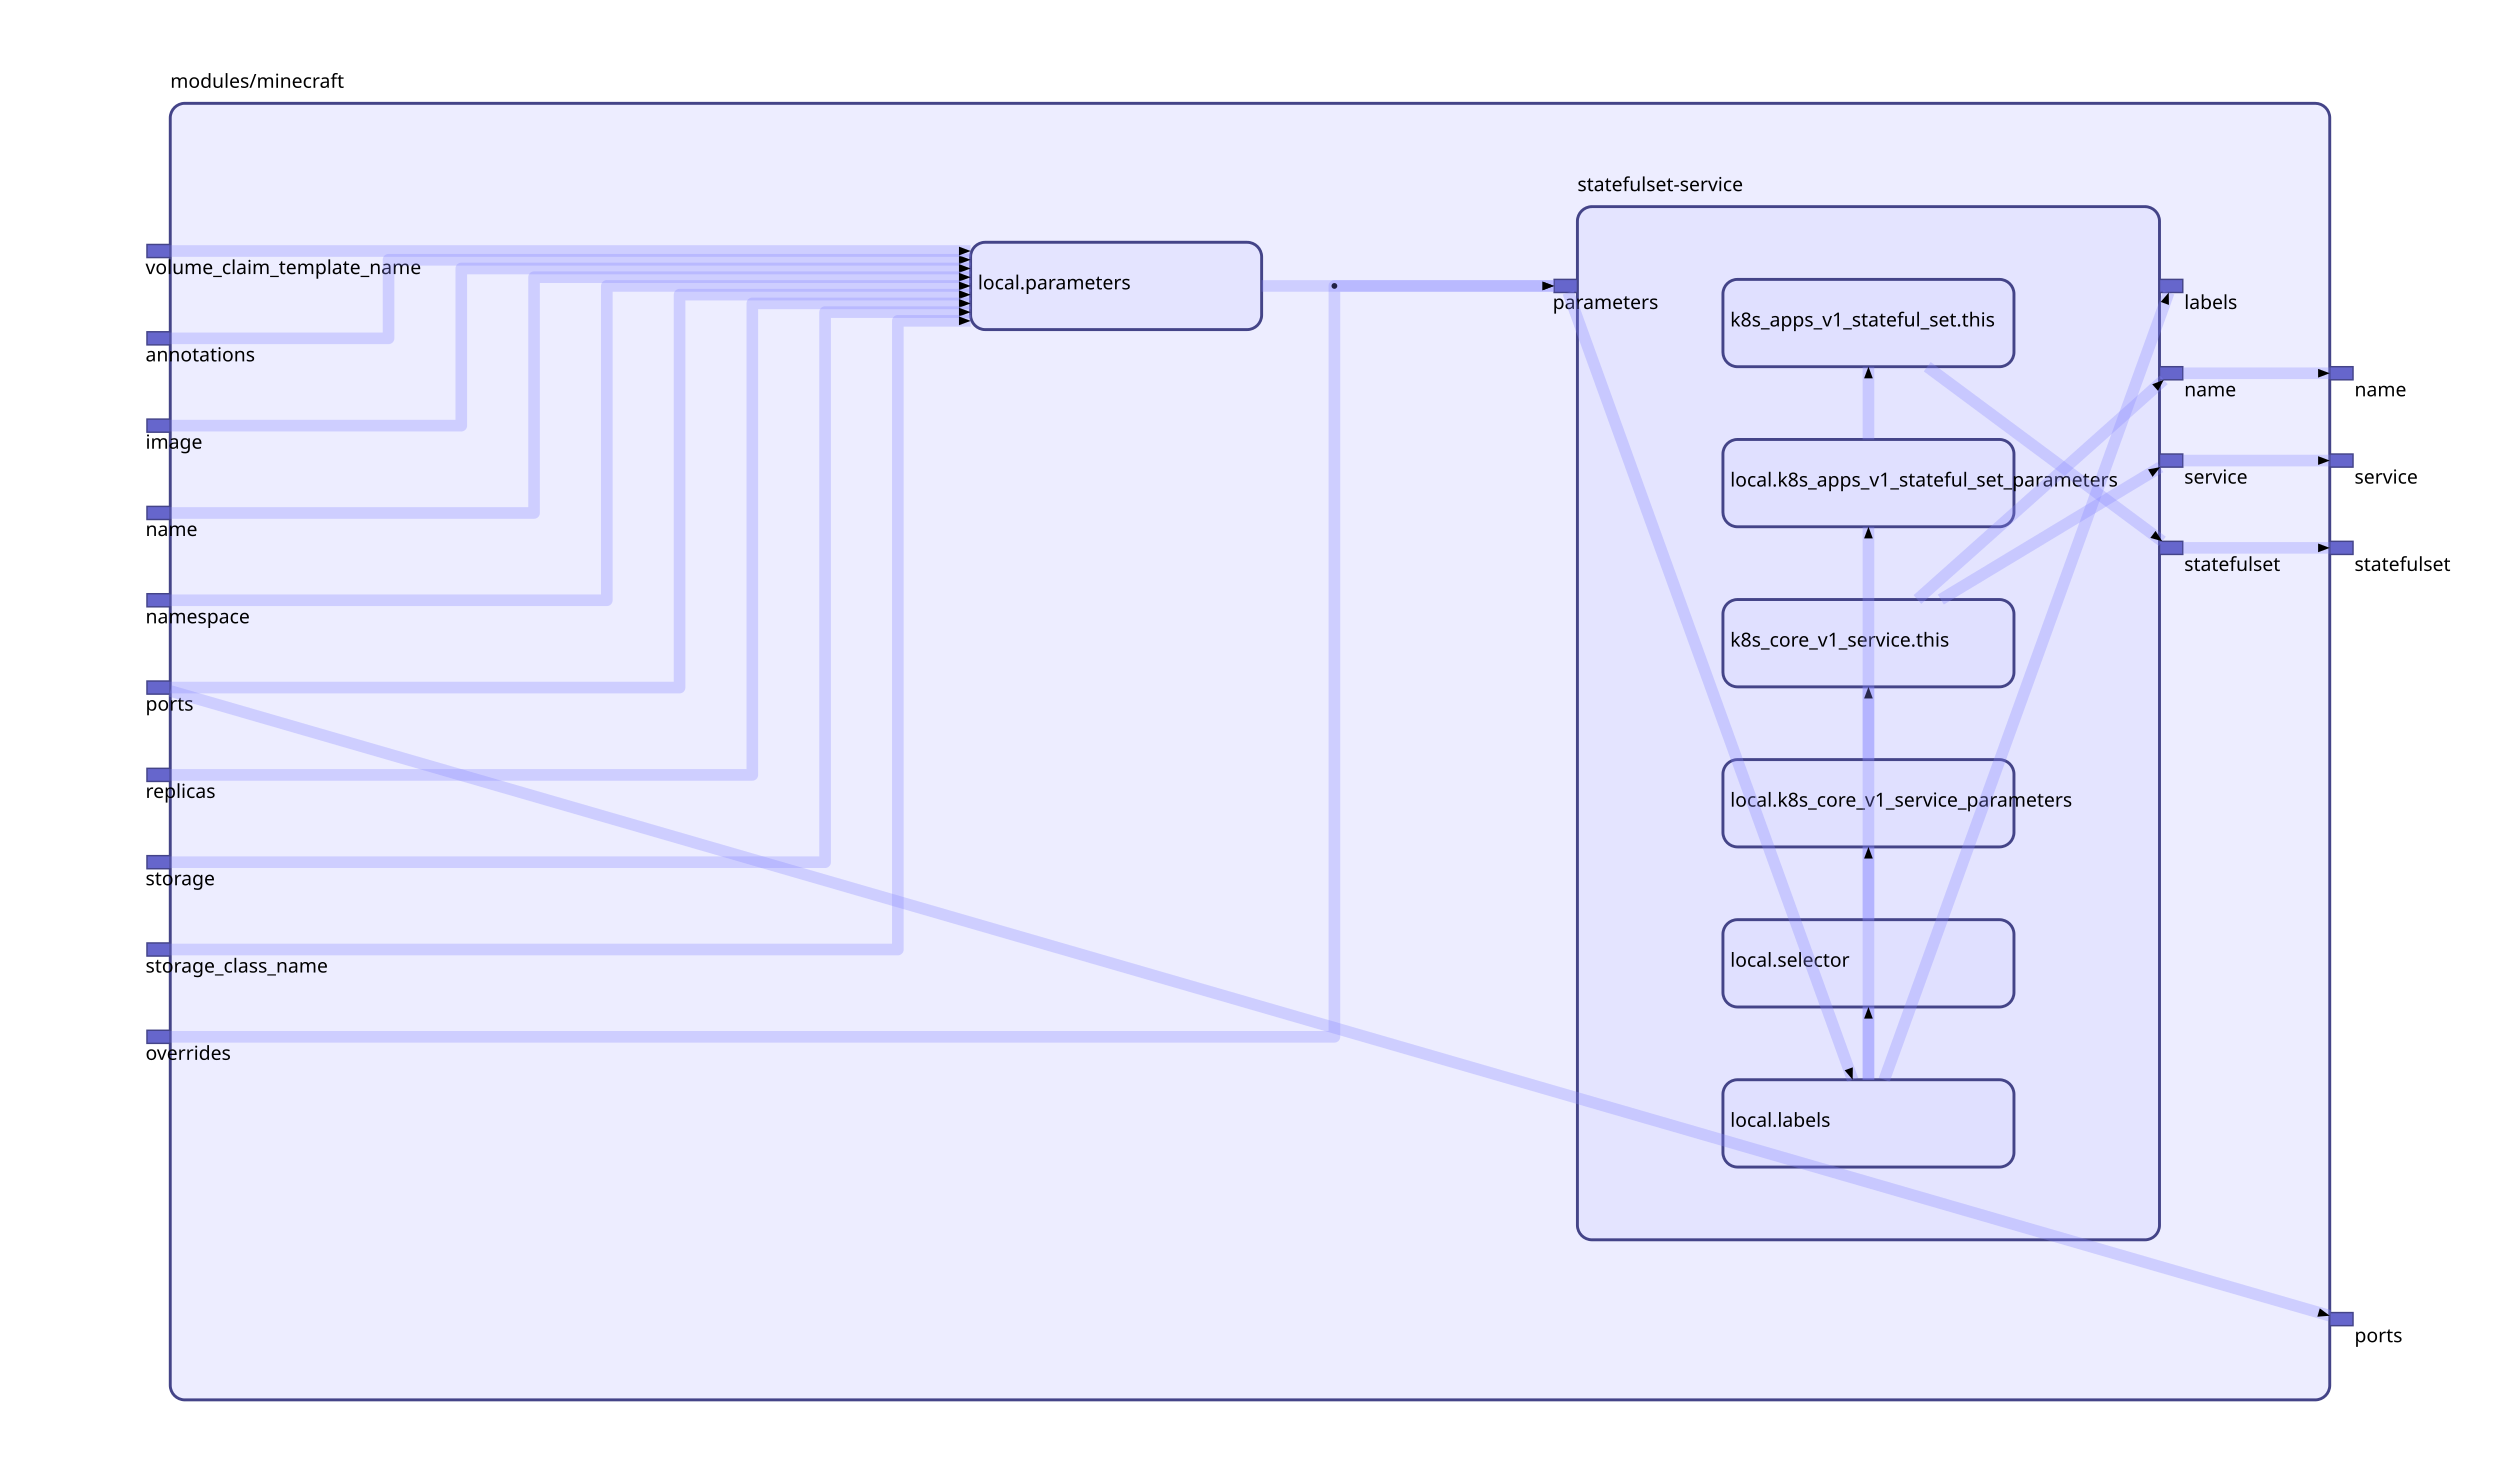
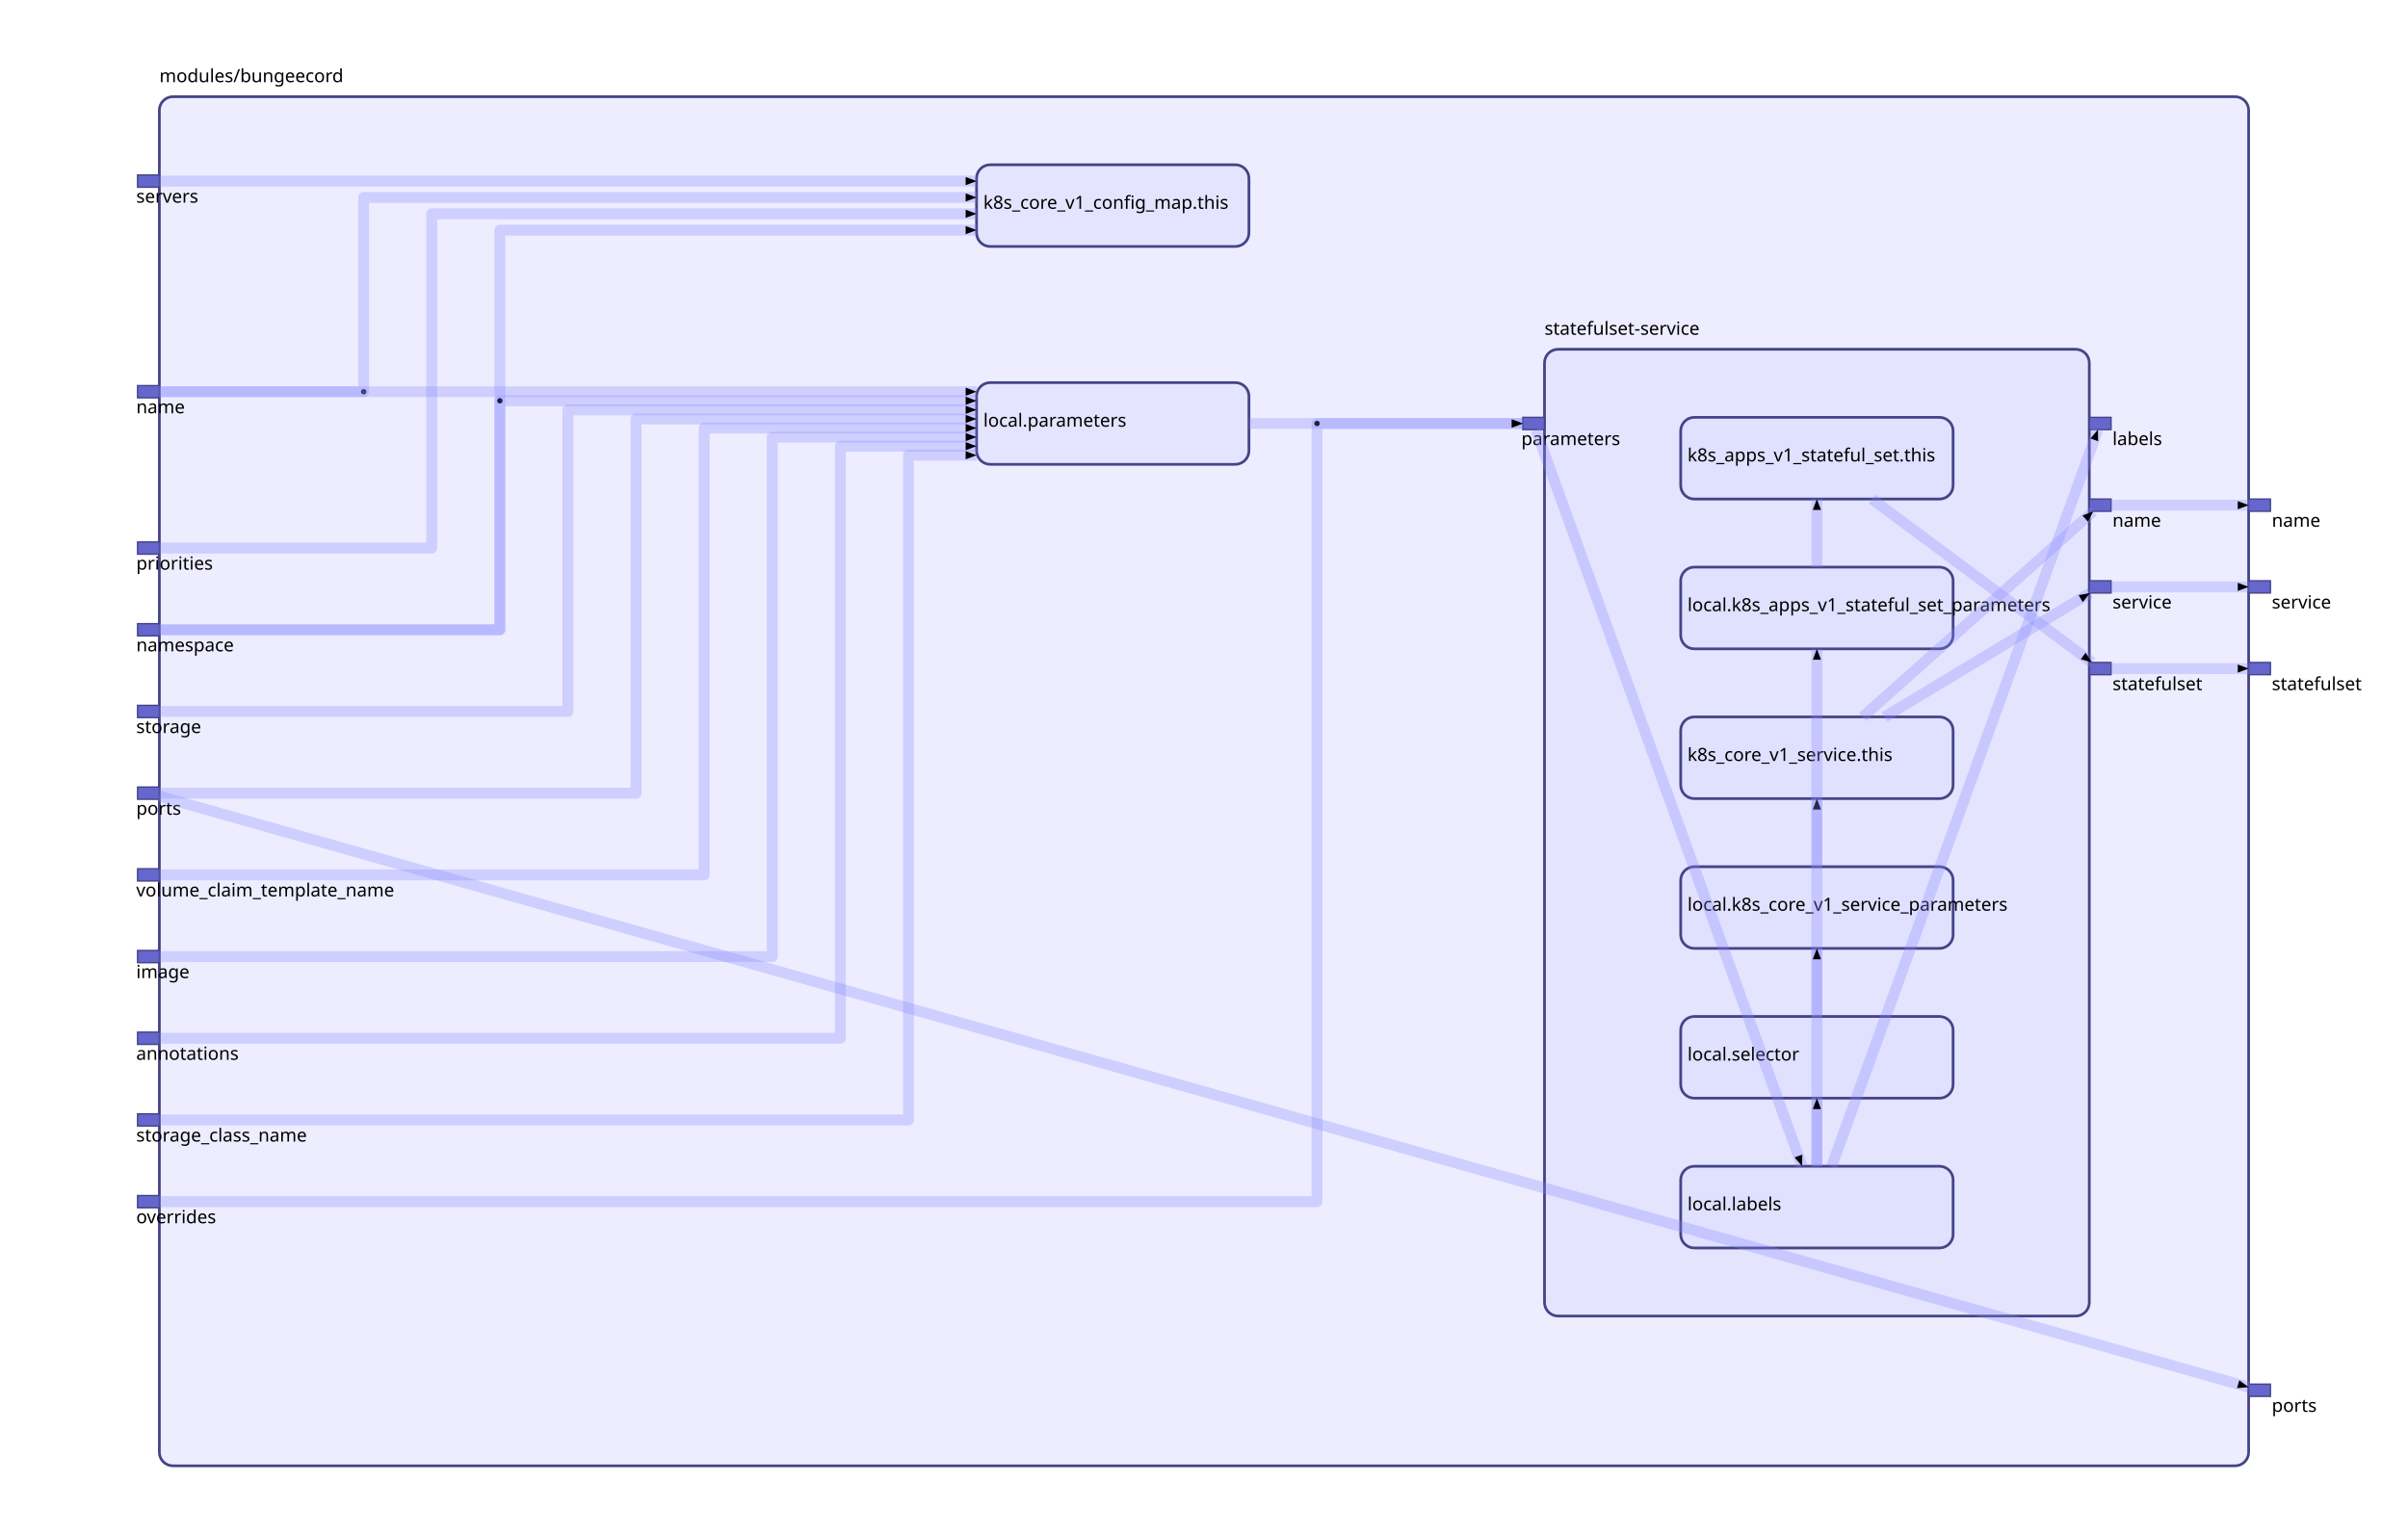
- <svg xmlns="http://www.w3.org/2000/svg" id="sprotty_1" class="sprotty-graph sprotty" tabindex="1002" viewBox="0 0 1718 1012">
+ <svg xmlns="http://www.w3.org/2000/svg" id="sprotty_1" class="sprotty-graph sprotty" tabindex="1002" viewBox="0 0 1768 1126.5">
  <style>
.elknode {
    stroke: #448;
    stroke-width: 2;
    fill: #ddf;
    fill-opacity: 0.5;
}

.elkport {
    stroke: #448;
    stroke-width: 1;
    fill: #66c;
}

.elkedge {
    fill: none;
    stroke: #88f;
    stroke-width: 8;
    stroke-opacity: 0.3;
    pointer-events: stroke;
    stroke-linejoin: round;
}

.elkedge:hover {
    stroke: #448;
    stroke-width: 8;
    stroke-opacity: 1;
    stroke-dasharray: 16px;
    stroke-dashoffset: 32px;
    animation: stroke 0.5s linear infinite;
}

@keyframes stroke {
    to {
        stroke-dashoffset: 0;
    }
}

.elkedge.arrow {
    fill: #336;
}

.elklabel {
    stroke-width: 0;
    stroke: #000;
    fill: #000;
    font-family: sans-serif;
    font-size: 10pt;
    dominant-baseline: hanging;
}

.elklabel:hover {
    font-size: 24pt;
}

.elkjunction {
    stroke: none;
    fill: #224;
}

.selected &gt; rect {
    stroke-width: 3;
}

.mouseover {
    stroke: #88f;
}
/*
 * Copyright (C) 2017 TypeFox and others.
 *
 * Licensed under the Apache License, Version 2.0 (the "License"); you may not use this file except in compliance with the License.
 * You may obtain a copy of the License at http://www.apache.org/licenses/LICENSE-2.0
 */

.sprotty {
    padding: 0px;
    font-family: "Helvetica Neue", Helvetica, Arial, sans-serif;
}

.sprotty-hidden {
    display: block;
    position: absolute;
    width: 0px;
    height: 0px;
}

.sprotty-popup {
    font-family: "Helvetica Neue", Helvetica, Arial, sans-serif;
    position: absolute;
    background: white;
    border-radius: 5px;
    border: 1px solid;
    max-width: 400px;
    min-width: 100px;
}

.sprotty-popup &gt; div {
    margin: 10px;
}

.sprotty-popup-closed {
    display: none;
}
</style>
  <g transform="scale(1) translate(0,0)">
    <g id="sprotty_3" transform="translate(117, 71)" opacity="1">
-       <rect class="elknode" x="0" y="0" rx="10" width="1484" height="891" />
-       <g id="sprotty_5" transform="translate(550, 95.5)" opacity="1">
+       <rect class="elknode" x="0" y="0" rx="10" width="1534" height="1005.5" />
+       <g id="sprotty_5" transform="translate(600, 50)" opacity="1">
        <rect class="elknode" x="0" y="0" rx="10" width="200" height="60" />
-         <text id="sprotty_6" class="elklabel" transform="translate(5, 22) translate(0, 0)" opacity="1">local.parameters</text>
-       </g>
-       <g id="sprotty_34" transform="translate(967, 71)" opacity="1">
+         <text id="sprotty_6" class="elklabel" transform="translate(5, 22) translate(0, 0)" opacity="1">k8s_core_v1_config_map.this</text>
+       </g>
+       <g id="sprotty_19" transform="translate(600, 210)" opacity="1">
+         <rect class="elknode" x="0" y="0" rx="10" width="200" height="60" />
+         <text id="sprotty_20" class="elklabel" transform="translate(5, 22) translate(0, 0)" opacity="1">local.parameters</text>
+       </g>
+       <g id="sprotty_41" transform="translate(1017, 185.5)" opacity="1">
        <rect class="elknode" x="0" y="0" rx="10" width="400" height="710" />
-         <g id="sprotty_36" transform="translate(100, 50)" opacity="1">
-           <rect class="elknode" x="0" y="0" rx="10" width="200" height="60" />
-           <text id="sprotty_37" class="elklabel" transform="translate(5, 22) translate(0, 0)" opacity="1">k8s_apps_v1_stateful_set.this</text>
-         </g>
-         <g id="sprotty_38" transform="translate(100, 160)" opacity="1">
-           <rect class="elknode" x="0" y="0" rx="10" width="200" height="60" />
-           <text id="sprotty_39" class="elklabel" transform="translate(5, 22) translate(0, 0)" opacity="1">local.k8s_apps_v1_stateful_set_parameters</text>
-         </g>
-         <g id="sprotty_41" transform="translate(100, 270)" opacity="1">
-           <rect class="elknode" x="0" y="0" rx="10" width="200" height="60" />
-           <text id="sprotty_42" class="elklabel" transform="translate(5, 22) translate(0, 0)" opacity="1">k8s_core_v1_service.this</text>
-         </g>
-         <g id="sprotty_43" transform="translate(100, 380)" opacity="1">
-           <rect class="elknode" x="0" y="0" rx="10" width="200" height="60" />
-           <text id="sprotty_44" class="elklabel" transform="translate(5, 22) translate(0, 0)" opacity="1">local.k8s_core_v1_service_parameters</text>
-         </g>
-         <g id="sprotty_46" transform="translate(100, 490)" opacity="1">
-           <rect class="elknode" x="0" y="0" rx="10" width="200" height="60" />
-           <text id="sprotty_47" class="elklabel" transform="translate(5, 22) translate(0, 0)" opacity="1">local.selector</text>
-         </g>
-         <g id="sprotty_49" transform="translate(100, 600)" opacity="1">
-           <rect class="elknode" x="0" y="0" rx="10" width="200" height="60" />
-           <text id="sprotty_50" class="elklabel" transform="translate(5, 22) translate(0, 0)" opacity="1">local.labels</text>
-         </g>
-         <g id="sprotty_52" transform="translate(-16, 50)" opacity="1">
-           <rect class="elkport" x="0" y="0" width="16" height="9" />
-           <text id="sprotty_53" class="elklabel" transform="translate(-1, 10) translate(0, 0)" opacity="1">parameters</text>
-         </g>
-         <g id="sprotty_56" transform="translate(400, 50)" opacity="1">
-           <rect class="elkport" x="0" y="0" width="16" height="9" />
-           <text id="sprotty_57" class="elklabel" transform="translate(17, 10) translate(0, 0)" opacity="1">labels</text>
-         </g>
-         <g id="sprotty_59" transform="translate(400, 110)" opacity="1">
-           <rect class="elkport" x="0" y="0" width="16" height="9" />
-           <text id="sprotty_60" class="elklabel" transform="translate(17, 10) translate(0, 0)" opacity="1">name</text>
-         </g>
-         <g id="sprotty_62" transform="translate(400, 170)" opacity="1">
-           <rect class="elkport" x="0" y="0" width="16" height="9" />
-           <text id="sprotty_63" class="elklabel" transform="translate(17, 10) translate(0, 0)" opacity="1">service</text>
-         </g>
-         <g id="sprotty_65" transform="translate(400, 230)" opacity="1">
-           <rect class="elkport" x="0" y="0" width="16" height="9" />
-           <text id="sprotty_66" class="elklabel" transform="translate(17, 10) translate(0, 0)" opacity="1">statefulset</text>
-         </g>
-         <text id="sprotty_35" class="elklabel" transform="translate(0, -21) translate(0, 0)" opacity="1">statefulset-service</text>
-       </g>
-       <g id="sprotty_7" transform="translate(-16, 157)" opacity="1">
-         <rect class="elkport" x="0" y="0" width="16" height="9" />
-         <text id="sprotty_8" class="elklabel" transform="translate(-1, 10) translate(0, 0)" opacity="1">annotations</text>
-       </g>
-       <g id="sprotty_10" transform="translate(-16, 217)" opacity="1">
-         <rect class="elkport" x="0" y="0" width="16" height="9" />
-         <text id="sprotty_11" class="elklabel" transform="translate(-1, 10) translate(0, 0)" opacity="1">image</text>
-       </g>
-       <g id="sprotty_13" transform="translate(-16, 277)" opacity="1">
-         <rect class="elkport" x="0" y="0" width="16" height="9" />
-         <text id="sprotty_14" class="elklabel" transform="translate(-1, 10) translate(0, 0)" opacity="1">name</text>
-       </g>
-       <g id="sprotty_16" transform="translate(-16, 337)" opacity="1">
-         <rect class="elkport" x="0" y="0" width="16" height="9" />
-         <text id="sprotty_17" class="elklabel" transform="translate(-1, 10) translate(0, 0)" opacity="1">namespace</text>
-       </g>
-       <g id="sprotty_19" transform="translate(-16, 397)" opacity="1">
-         <rect class="elkport" x="0" y="0" width="16" height="9" />
-         <text id="sprotty_20" class="elklabel" transform="translate(-1, 10) translate(0, 0)" opacity="1">ports</text>
-       </g>
-       <g id="sprotty_22" transform="translate(-16, 457)" opacity="1">
-         <rect class="elkport" x="0" y="0" width="16" height="9" />
-         <text id="sprotty_23" class="elklabel" transform="translate(-1, 10) translate(0, 0)" opacity="1">replicas</text>
-       </g>
-       <g id="sprotty_25" transform="translate(-16, 517)" opacity="1">
-         <rect class="elkport" x="0" y="0" width="16" height="9" />
-         <text id="sprotty_26" class="elklabel" transform="translate(-1, 10) translate(0, 0)" opacity="1">storage</text>
-       </g>
-       <g id="sprotty_28" transform="translate(-16, 577)" opacity="1">
-         <rect class="elkport" x="0" y="0" width="16" height="9" />
-         <text id="sprotty_29" class="elklabel" transform="translate(-1, 10) translate(0, 0)" opacity="1">storage_class_name</text>
-       </g>
-       <g id="sprotty_31" transform="translate(-16, 97)" opacity="1">
-         <rect class="elkport" x="0" y="0" width="16" height="9" />
-         <text id="sprotty_32" class="elklabel" transform="translate(-1, 10) translate(0, 0)" opacity="1">volume_claim_template_name</text>
-       </g>
-       <g id="sprotty_69" transform="translate(-16, 637)" opacity="1">
-         <rect class="elkport" x="0" y="0" width="16" height="9" />
-         <text id="sprotty_70" class="elklabel" transform="translate(-1, 10) translate(0, 0)" opacity="1">overrides</text>
-       </g>
-       <g id="sprotty_72" transform="translate(1484, 181)" opacity="1">
-         <rect class="elkport" x="0" y="0" width="16" height="9" />
-         <text id="sprotty_73" class="elklabel" transform="translate(17, 10) translate(0, 0)" opacity="1">name</text>
-       </g>
-       <g id="sprotty_75" transform="translate(1484, 831)" opacity="1">
-         <rect class="elkport" x="0" y="0" width="16" height="9" />
-         <text id="sprotty_76" class="elklabel" transform="translate(17, 10) translate(0, 0)" opacity="1">ports</text>
-       </g>
-       <g id="sprotty_78" transform="translate(1484, 241)" opacity="1">
-         <rect class="elkport" x="0" y="0" width="16" height="9" />
-         <text id="sprotty_79" class="elklabel" transform="translate(17, 10) translate(0, 0)" opacity="1">service</text>
-       </g>
-       <g id="sprotty_81" transform="translate(1484, 301)" opacity="1">
-         <rect class="elkport" x="0" y="0" width="16" height="9" />
-         <text id="sprotty_82" class="elklabel" transform="translate(17, 10) translate(0, 0)" opacity="1">statefulset</text>
-       </g>
-       <text id="sprotty_4" class="elklabel" transform="translate(0, -21) translate(0, 0)" opacity="1">modules/minecraft</text>
+         <g id="sprotty_43" transform="translate(100, 50)" opacity="1">
+           <rect class="elknode" x="0" y="0" rx="10" width="200" height="60" />
+           <text id="sprotty_44" class="elklabel" transform="translate(5, 22) translate(0, 0)" opacity="1">k8s_apps_v1_stateful_set.this</text>
+         </g>
+         <g id="sprotty_45" transform="translate(100, 160)" opacity="1">
+           <rect class="elknode" x="0" y="0" rx="10" width="200" height="60" />
+           <text id="sprotty_46" class="elklabel" transform="translate(5, 22) translate(0, 0)" opacity="1">local.k8s_apps_v1_stateful_set_parameters</text>
+         </g>
+         <g id="sprotty_48" transform="translate(100, 270)" opacity="1">
+           <rect class="elknode" x="0" y="0" rx="10" width="200" height="60" />
+           <text id="sprotty_49" class="elklabel" transform="translate(5, 22) translate(0, 0)" opacity="1">k8s_core_v1_service.this</text>
+         </g>
+         <g id="sprotty_50" transform="translate(100, 380)" opacity="1">
+           <rect class="elknode" x="0" y="0" rx="10" width="200" height="60" />
+           <text id="sprotty_51" class="elklabel" transform="translate(5, 22) translate(0, 0)" opacity="1">local.k8s_core_v1_service_parameters</text>
+         </g>
+         <g id="sprotty_53" transform="translate(100, 490)" opacity="1">
+           <rect class="elknode" x="0" y="0" rx="10" width="200" height="60" />
+           <text id="sprotty_54" class="elklabel" transform="translate(5, 22) translate(0, 0)" opacity="1">local.selector</text>
+         </g>
+         <g id="sprotty_56" transform="translate(100, 600)" opacity="1">
+           <rect class="elknode" x="0" y="0" rx="10" width="200" height="60" />
+           <text id="sprotty_57" class="elklabel" transform="translate(5, 22) translate(0, 0)" opacity="1">local.labels</text>
+         </g>
+         <g id="sprotty_59" transform="translate(-16, 50)" opacity="1">
+           <rect class="elkport" x="0" y="0" width="16" height="9" />
+           <text id="sprotty_60" class="elklabel" transform="translate(-1, 10) translate(0, 0)" opacity="1">parameters</text>
+         </g>
+         <g id="sprotty_63" transform="translate(400, 50)" opacity="1">
+           <rect class="elkport" x="0" y="0" width="16" height="9" />
+           <text id="sprotty_64" class="elklabel" transform="translate(17, 10) translate(0, 0)" opacity="1">labels</text>
+         </g>
+         <g id="sprotty_66" transform="translate(400, 110)" opacity="1">
+           <rect class="elkport" x="0" y="0" width="16" height="9" />
+           <text id="sprotty_67" class="elklabel" transform="translate(17, 10) translate(0, 0)" opacity="1">name</text>
+         </g>
+         <g id="sprotty_69" transform="translate(400, 170)" opacity="1">
+           <rect class="elkport" x="0" y="0" width="16" height="9" />
+           <text id="sprotty_70" class="elklabel" transform="translate(17, 10) translate(0, 0)" opacity="1">service</text>
+         </g>
+         <g id="sprotty_72" transform="translate(400, 230)" opacity="1">
+           <rect class="elkport" x="0" y="0" width="16" height="9" />
+           <text id="sprotty_73" class="elklabel" transform="translate(17, 10) translate(0, 0)" opacity="1">statefulset</text>
+         </g>
+         <text id="sprotty_42" class="elklabel" transform="translate(0, -21) translate(0, 0)" opacity="1">statefulset-service</text>
+       </g>
+       <g id="sprotty_7" transform="translate(-16, 212.1667)" opacity="1">
+         <rect class="elkport" x="0" y="0" width="16" height="9" />
+         <text id="sprotty_8" class="elklabel" transform="translate(-1, 10) translate(0, 0)" opacity="1">name</text>
+       </g>
+       <g id="sprotty_10" transform="translate(-16, 387)" opacity="1">
+         <rect class="elkport" x="0" y="0" width="16" height="9" />
+         <text id="sprotty_11" class="elklabel" transform="translate(-1, 10) translate(0, 0)" opacity="1">namespace</text>
+       </g>
+       <g id="sprotty_13" transform="translate(-16, 327)" opacity="1">
+         <rect class="elkport" x="0" y="0" width="16" height="9" />
+         <text id="sprotty_14" class="elklabel" transform="translate(-1, 10) translate(0, 0)" opacity="1">priorities</text>
+       </g>
+       <g id="sprotty_16" transform="translate(-16, 57.5)" opacity="1">
+         <rect class="elkport" x="0" y="0" width="16" height="9" />
+         <text id="sprotty_17" class="elklabel" transform="translate(-1, 10) translate(0, 0)" opacity="1">servers</text>
+       </g>
+       <g id="sprotty_21" transform="translate(-16, 687)" opacity="1">
+         <rect class="elkport" x="0" y="0" width="16" height="9" />
+         <text id="sprotty_22" class="elklabel" transform="translate(-1, 10) translate(0, 0)" opacity="1">annotations</text>
+       </g>
+       <g id="sprotty_24" transform="translate(-16, 627)" opacity="1">
+         <rect class="elkport" x="0" y="0" width="16" height="9" />
+         <text id="sprotty_25" class="elklabel" transform="translate(-1, 10) translate(0, 0)" opacity="1">image</text>
+       </g>
+       <g id="sprotty_29" transform="translate(-16, 507)" opacity="1">
+         <rect class="elkport" x="0" y="0" width="16" height="9" />
+         <text id="sprotty_30" class="elklabel" transform="translate(-1, 10) translate(0, 0)" opacity="1">ports</text>
+       </g>
+       <g id="sprotty_32" transform="translate(-16, 447)" opacity="1">
+         <rect class="elkport" x="0" y="0" width="16" height="9" />
+         <text id="sprotty_33" class="elklabel" transform="translate(-1, 10) translate(0, 0)" opacity="1">storage</text>
+       </g>
+       <g id="sprotty_35" transform="translate(-16, 747)" opacity="1">
+         <rect class="elkport" x="0" y="0" width="16" height="9" />
+         <text id="sprotty_36" class="elklabel" transform="translate(-1, 10) translate(0, 0)" opacity="1">storage_class_name</text>
+       </g>
+       <g id="sprotty_38" transform="translate(-16, 567)" opacity="1">
+         <rect class="elkport" x="0" y="0" width="16" height="9" />
+         <text id="sprotty_39" class="elklabel" transform="translate(-1, 10) translate(0, 0)" opacity="1">volume_claim_template_name</text>
+       </g>
+       <g id="sprotty_76" transform="translate(-16, 807)" opacity="1">
+         <rect class="elkport" x="0" y="0" width="16" height="9" />
+         <text id="sprotty_77" class="elklabel" transform="translate(-1, 10) translate(0, 0)" opacity="1">overrides</text>
+       </g>
+       <g id="sprotty_79" transform="translate(1534, 295.5)" opacity="1">
+         <rect class="elkport" x="0" y="0" width="16" height="9" />
+         <text id="sprotty_80" class="elklabel" transform="translate(17, 10) translate(0, 0)" opacity="1">name</text>
+       </g>
+       <g id="sprotty_82" transform="translate(1534, 945.5)" opacity="1">
+         <rect class="elkport" x="0" y="0" width="16" height="9" />
+         <text id="sprotty_83" class="elklabel" transform="translate(17, 10) translate(0, 0)" opacity="1">ports</text>
+       </g>
+       <g id="sprotty_85" transform="translate(1534, 355.5)" opacity="1">
+         <rect class="elkport" x="0" y="0" width="16" height="9" />
+         <text id="sprotty_86" class="elklabel" transform="translate(17, 10) translate(0, 0)" opacity="1">service</text>
+       </g>
+       <g id="sprotty_88" transform="translate(1534, 415.5)" opacity="1">
+         <rect class="elkport" x="0" y="0" width="16" height="9" />
+         <text id="sprotty_89" class="elklabel" transform="translate(17, 10) translate(0, 0)" opacity="1">statefulset</text>
+       </g>
+       <text id="sprotty_4" class="elklabel" transform="translate(0, -21) translate(0, 0)" opacity="1">modules/bungeecord</text>
      <g id="sprotty_9" class="sprotty-edge" opacity="1">
-         <path class="elkedge" d="M 0,161.5 L 150,161.5 L 150,107.5 L 550,107.5" />
-         <path class="edge arrow" d="M 0,0 L 8,-3 L 8,3 Z" transform="rotate(180 550 107.5) translate(550 107.5)" />
+         <path class="elkedge" d="M 0,216.667 L 150,216.667 L 150,74 L 600,74" />
+         <path class="edge arrow" d="M 0,0 L 8,-3 L 8,3 Z" transform="rotate(180 600 74) translate(600 74)" />
+         <g id="sprotty_9_j0" transform="translate(150, 216.6667)" opacity="1">
+           <circle class="elkjunction" r="2" />
+         </g>
      </g>
      <g id="sprotty_12" class="sprotty-edge" opacity="1">
-         <path class="elkedge" d="M 0,221.5 L 200,221.5 L 200,113.5 L 550,113.5" />
-         <path class="edge arrow" d="M 0,0 L 8,-3 L 8,3 Z" transform="rotate(180 550 113.5) translate(550 113.5)" />
+         <path class="elkedge" d="M 0,391.5 L 250,391.5 L 250,98 L 600,98" />
+         <path class="edge arrow" d="M 0,0 L 8,-3 L 8,3 Z" transform="rotate(180 600 98) translate(600 98)" />
      </g>
      <g id="sprotty_15" class="sprotty-edge" opacity="1">
-         <path class="elkedge" d="M 0,281.5 L 250,281.5 L 250,119.5 L 550,119.5" />
-         <path class="edge arrow" d="M 0,0 L 8,-3 L 8,3 Z" transform="rotate(180 550 119.5) translate(550 119.5)" />
+         <path class="elkedge" d="M 0,331.5 L 200,331.5 L 200,86 L 600,86" />
+         <path class="edge arrow" d="M 0,0 L 8,-3 L 8,3 Z" transform="rotate(180 600 86) translate(600 86)" />
      </g>
      <g id="sprotty_18" class="sprotty-edge" opacity="1">
-         <path class="elkedge" d="M 0,341.5 L 300,341.5 L 300,125.5 L 550,125.5" />
-         <path class="edge arrow" d="M 0,0 L 8,-3 L 8,3 Z" transform="rotate(180 550 125.5) translate(550 125.5)" />
-       </g>
-       <g id="sprotty_21" class="sprotty-edge" opacity="1">
-         <path class="elkedge" d="M 0,401.5 L 350,401.5 L 350,131.5 L 550,131.5" />
-         <path class="edge arrow" d="M 0,0 L 8,-3 L 8,3 Z" transform="rotate(180 550 131.5) translate(550 131.5)" />
-       </g>
-       <g id="sprotty_24" class="sprotty-edge" opacity="1">
-         <path class="elkedge" d="M 0,461.5 L 400,461.5 L 400,137.5 L 550,137.5" />
-         <path class="edge arrow" d="M 0,0 L 8,-3 L 8,3 Z" transform="rotate(180 550 137.5) translate(550 137.5)" />
+         <path class="elkedge" d="M 0,62 L 600,62" />
+         <path class="edge arrow" d="M 0,0 L 8,-3 L 8,3 Z" transform="rotate(180 600 62) translate(600 62)" />
+       </g>
+       <g id="sprotty_23" class="sprotty-edge" opacity="1">
+         <path class="elkedge" d="M 0,691.5 L 500,691.5 L 500,256.667 L 600,256.667" />
+         <path class="edge arrow" d="M 0,0 L 8,-3 L 8,3 Z" transform="rotate(180 600 256.6667) translate(600 256.6667)" />
+       </g>
+       <g id="sprotty_26" class="sprotty-edge" opacity="1">
+         <path class="elkedge" d="M 0,631.5 L 450,631.5 L 450,250 L 600,250" />
+         <path class="edge arrow" d="M 0,0 L 8,-3 L 8,3 Z" transform="rotate(180 600 250) translate(600 250)" />
      </g>
      <g id="sprotty_27" class="sprotty-edge" opacity="1">
-         <path class="elkedge" d="M 0,521.5 L 450,521.5 L 450,143.5 L 550,143.5" />
-         <path class="edge arrow" d="M 0,0 L 8,-3 L 8,3 Z" transform="rotate(180 550 143.5) translate(550 143.5)" />
-       </g>
-       <g id="sprotty_30" class="sprotty-edge" opacity="1">
-         <path class="elkedge" d="M 0,581.5 L 500,581.5 L 500,149.5 L 550,149.5" />
-         <path class="edge arrow" d="M 0,0 L 8,-3 L 8,3 Z" transform="rotate(180 550 149.5) translate(550 149.5)" />
-       </g>
-       <g id="sprotty_33" class="sprotty-edge" opacity="1">
-         <path class="elkedge" d="M 0,101.5 L 550,101.5" />
-         <path class="edge arrow" d="M 0,0 L 8,-3 L 8,3 Z" transform="rotate(180 550 101.5) translate(550 101.5)" />
+         <path class="elkedge" d="M 0,216.667 L 600,216.667" />
+         <path class="edge arrow" d="M 0,0 L 8,-3 L 8,3 Z" transform="rotate(180 600 216.6667) translate(600 216.6667)" />
+       </g>
+       <g id="sprotty_28" class="sprotty-edge" opacity="1">
+         <path class="elkedge" d="M 0,391.5 L 250,391.5 L 250,223.333 L 600,223.333" />
+         <path class="edge arrow" d="M 0,0 L 8,-3 L 8,3 Z" transform="rotate(180 600 223.3333) translate(600 223.3333)" />
+         <g id="sprotty_28_j0" transform="translate(250, 223.3333)" opacity="1">
+           <circle class="elkjunction" r="2" />
+         </g>
+       </g>
+       <g id="sprotty_31" class="sprotty-edge" opacity="1">
+         <path class="elkedge" d="M 0,511.5 L 350,511.5 L 350,236.667 L 600,236.667" />
+         <path class="edge arrow" d="M 0,0 L 8,-3 L 8,3 Z" transform="rotate(180 600 236.6667) translate(600 236.6667)" />
+       </g>
+       <g id="sprotty_34" class="sprotty-edge" opacity="1">
+         <path class="elkedge" d="M 0,451.5 L 300,451.5 L 300,230 L 600,230" />
+         <path class="edge arrow" d="M 0,0 L 8,-3 L 8,3 Z" transform="rotate(180 600 230) translate(600 230)" />
+       </g>
+       <g id="sprotty_37" class="sprotty-edge" opacity="1">
+         <path class="elkedge" d="M 0,751.5 L 550,751.5 L 550,263.333 L 600,263.333" />
+         <path class="edge arrow" d="M 0,0 L 8,-3 L 8,3 Z" transform="rotate(180 600 263.3333) translate(600 263.3333)" />
      </g>
      <g id="sprotty_40" class="sprotty-edge" opacity="1">
-         <path class="elkedge" d="M 1167,231 L 1167,181" />
-         <path class="edge arrow" d="M 0,0 L 8,-3 L 8,3 Z" transform="rotate(90 1167 181) translate(1167 181)" />
-       </g>
-       <g id="sprotty_45" class="sprotty-edge" opacity="1">
-         <path class="elkedge" d="M 1167,451 L 1167,401" />
-         <path class="edge arrow" d="M 0,0 L 8,-3 L 8,3 Z" transform="rotate(90 1167 401) translate(1167 401)" />
-       </g>
-       <g id="sprotty_48" class="sprotty-edge" opacity="1">
-         <path class="elkedge" d="M 1167,561 L 1167,291" />
-         <path class="edge arrow" d="M 0,0 L 8,-3 L 8,3 Z" transform="rotate(90 1167 291) translate(1167 291)" />
-       </g>
-       <g id="sprotty_51" class="sprotty-edge" opacity="1">
-         <path class="elkedge" d="M 1167,671 L 1167,511" />
-         <path class="edge arrow" d="M 0,0 L 8,-3 L 8,3 Z" transform="rotate(90 1167 511) translate(1167 511)" />
-       </g>
-       <g id="sprotty_54" class="sprotty-edge" opacity="1">
-         <path class="elkedge" d="M 960.626,130 L 1156.157,671" />
-         <path class="edge arrow" d="M 0,0 L 8,-3 L 8,3 Z" transform="rotate(-109.8711 1156.157 671) translate(1156.157 671)" />
+         <path class="elkedge" d="M 0,571.5 L 400,571.5 L 400,243.333 L 600,243.333" />
+         <path class="edge arrow" d="M 0,0 L 8,-3 L 8,3 Z" transform="rotate(180 600 243.3333) translate(600 243.3333)" />
+       </g>
+       <g id="sprotty_47" class="sprotty-edge" opacity="1">
+         <path class="elkedge" d="M 1217,345.5 L 1217,295.5" />
+         <path class="edge arrow" d="M 0,0 L 8,-3 L 8,3 Z" transform="rotate(90 1217 295.5) translate(1217 295.5)" />
+       </g>
+       <g id="sprotty_52" class="sprotty-edge" opacity="1">
+         <path class="elkedge" d="M 1217,565.5 L 1217,515.5" />
+         <path class="edge arrow" d="M 0,0 L 8,-3 L 8,3 Z" transform="rotate(90 1217 515.5) translate(1217 515.5)" />
      </g>
      <g id="sprotty_55" class="sprotty-edge" opacity="1">
-         <path class="elkedge" d="M 1167,671 L 1167,621" />
-         <path class="edge arrow" d="M 0,0 L 8,-3 L 8,3 Z" transform="rotate(90 1167 621) translate(1167 621)" />
+         <path class="elkedge" d="M 1217,675.5 L 1217,405.5" />
+         <path class="edge arrow" d="M 0,0 L 8,-3 L 8,3 Z" transform="rotate(90 1217 405.5) translate(1217 405.5)" />
      </g>
      <g id="sprotty_58" class="sprotty-edge" opacity="1">
-         <path class="elkedge" d="M 1177.843,671 L 1373.374,130" />
-         <path class="edge arrow" d="M 0,0 L 8,-3 L 8,3 Z" transform="rotate(109.8711 1373.374 130) translate(1373.374 130)" />
+         <path class="elkedge" d="M 1217,785.5 L 1217,625.5" />
+         <path class="edge arrow" d="M 0,0 L 8,-3 L 8,3 Z" transform="rotate(90 1217 625.5) translate(1217 625.5)" />
      </g>
      <g id="sprotty_61" class="sprotty-edge" opacity="1">
-         <path class="elkedge" d="M 1200.639,341 L 1369.954,190" />
-         <path class="edge arrow" d="M 0,0 L 8,-3 L 8,3 Z" transform="rotate(138.2726 1369.954 190) translate(1369.954 190)" />
-       </g>
-       <g id="sprotty_64" class="sprotty-edge" opacity="1">
-         <path class="elkedge" d="M 1216.721,341 L 1367.542,250" />
-         <path class="edge arrow" d="M 0,0 L 8,-3 L 8,3 Z" transform="rotate(148.8947 1367.542 250) translate(1367.542 250)" />
-       </g>
-       <g id="sprotty_67" class="sprotty-edge" opacity="1">
-         <path class="elkedge" d="M 1207.388,181 L 1368.942,301" />
-         <path class="edge arrow" d="M 0,0 L 8,-3 L 8,3 Z" transform="rotate(-143.3955 1368.942 301) translate(1368.942 301)" />
+         <path class="elkedge" d="M 1010.626,244.5 L 1206.157,785.5" />
+         <path class="edge arrow" d="M 0,0 L 8,-3 L 8,3 Z" transform="rotate(-109.8711 1206.157 785.5) translate(1206.157 785.5)" />
+       </g>
+       <g id="sprotty_62" class="sprotty-edge" opacity="1">
+         <path class="elkedge" d="M 1217,785.5 L 1217,735.5" />
+         <path class="edge arrow" d="M 0,0 L 8,-3 L 8,3 Z" transform="rotate(90 1217 735.5) translate(1217 735.5)" />
+       </g>
+       <g id="sprotty_65" class="sprotty-edge" opacity="1">
+         <path class="elkedge" d="M 1227.843,785.5 L 1423.374,244.5" />
+         <path class="edge arrow" d="M 0,0 L 8,-3 L 8,3 Z" transform="rotate(109.8711 1423.374 244.5) translate(1423.374 244.5)" />
      </g>
      <g id="sprotty_68" class="sprotty-edge" opacity="1">
-         <path class="elkedge" d="M 750,125.5 L 951,125.5" />
-         <path class="edge arrow" d="M 0,0 L 8,-3 L 8,3 Z" transform="rotate(180 951 125.5) translate(951 125.5)" />
+         <path class="elkedge" d="M 1250.639,455.5 L 1419.954,304.5" />
+         <path class="edge arrow" d="M 0,0 L 8,-3 L 8,3 Z" transform="rotate(138.2726 1419.954 304.5) translate(1419.954 304.5)" />
      </g>
      <g id="sprotty_71" class="sprotty-edge" opacity="1">
-         <path class="elkedge" d="M 0,641.5 L 800,641.5 L 800,125.5 L 951,125.5" />
-         <path class="edge arrow" d="M 0,0 L 8,-3 L 8,3 Z" transform="rotate(180 951 125.5) translate(951 125.5)" />
-         <g id="sprotty_71_j0" transform="translate(800, 125.5)" opacity="1">
+         <path class="elkedge" d="M 1266.721,455.5 L 1417.542,364.5" />
+         <path class="edge arrow" d="M 0,0 L 8,-3 L 8,3 Z" transform="rotate(148.8947 1417.542 364.5) translate(1417.542 364.5)" />
+       </g>
+       <g id="sprotty_74" class="sprotty-edge" opacity="1">
+         <path class="elkedge" d="M 1257.388,295.5 L 1418.942,415.5" />
+         <path class="edge arrow" d="M 0,0 L 8,-3 L 8,3 Z" transform="rotate(-143.3955 1418.942 415.5) translate(1418.942 415.5)" />
+       </g>
+       <g id="sprotty_75" class="sprotty-edge" opacity="1">
+         <path class="elkedge" d="M 800,240 L 1001,240" />
+         <path class="edge arrow" d="M 0,0 L 8,-3 L 8,3 Z" transform="rotate(180 1001 240) translate(1001 240)" />
+       </g>
+       <g id="sprotty_78" class="sprotty-edge" opacity="1">
+         <path class="elkedge" d="M 0,811.5 L 850,811.5 L 850,240 L 1001,240" />
+         <path class="edge arrow" d="M 0,0 L 8,-3 L 8,3 Z" transform="rotate(180 1001 240) translate(1001 240)" />
+         <g id="sprotty_78_j0" transform="translate(850, 240)" opacity="1">
          <circle class="elkjunction" r="2" />
        </g>
      </g>
-       <g id="sprotty_74" class="sprotty-edge" opacity="1">
-         <path class="elkedge" d="M 1383,185.5 L 1484,185.5" />
-         <path class="edge arrow" d="M 0,0 L 8,-3 L 8,3 Z" transform="rotate(180 1484 185.5) translate(1484 185.5)" />
-       </g>
-       <g id="sprotty_77" class="sprotty-edge" opacity="1">
-         <path class="elkedge" d="M 0,403.815 L 1484,833.185" />
-         <path class="edge arrow" d="M 0,0 L 8,-3 L 8,3 Z" transform="rotate(-163.8631 1484 833.1853) translate(1484 833.1853)" />
-       </g>
-       <g id="sprotty_80" class="sprotty-edge" opacity="1">
-         <path class="elkedge" d="M 1383,245.5 L 1484,245.5" />
-         <path class="edge arrow" d="M 0,0 L 8,-3 L 8,3 Z" transform="rotate(180 1484 245.5) translate(1484 245.5)" />
-       </g>
-       <g id="sprotty_83" class="sprotty-edge" opacity="1">
-         <path class="elkedge" d="M 1383,305.5 L 1484,305.5" />
-         <path class="edge arrow" d="M 0,0 L 8,-3 L 8,3 Z" transform="rotate(180 1484 305.5) translate(1484 305.5)" />
+       <g id="sprotty_81" class="sprotty-edge" opacity="1">
+         <path class="elkedge" d="M 1433,300 L 1534,300" />
+         <path class="edge arrow" d="M 0,0 L 8,-3 L 8,3 Z" transform="rotate(180 1534 300) translate(1534 300)" />
+       </g>
+       <g id="sprotty_84" class="sprotty-edge" opacity="1">
+         <path class="elkedge" d="M 0,513.763 L 1534,947.737" />
+         <path class="edge arrow" d="M 0,0 L 8,-3 L 8,3 Z" transform="rotate(-164.2036 1534 947.7368) translate(1534 947.7368)" />
+       </g>
+       <g id="sprotty_87" class="sprotty-edge" opacity="1">
+         <path class="elkedge" d="M 1433,360 L 1534,360" />
+         <path class="edge arrow" d="M 0,0 L 8,-3 L 8,3 Z" transform="rotate(180 1534 360) translate(1534 360)" />
+       </g>
+       <g id="sprotty_90" class="sprotty-edge" opacity="1">
+         <path class="elkedge" d="M 1433,420 L 1534,420" />
+         <path class="edge arrow" d="M 0,0 L 8,-3 L 8,3 Z" transform="rotate(180 1534 420) translate(1534 420)" />
      </g>
    </g>
  </g>
</svg>
